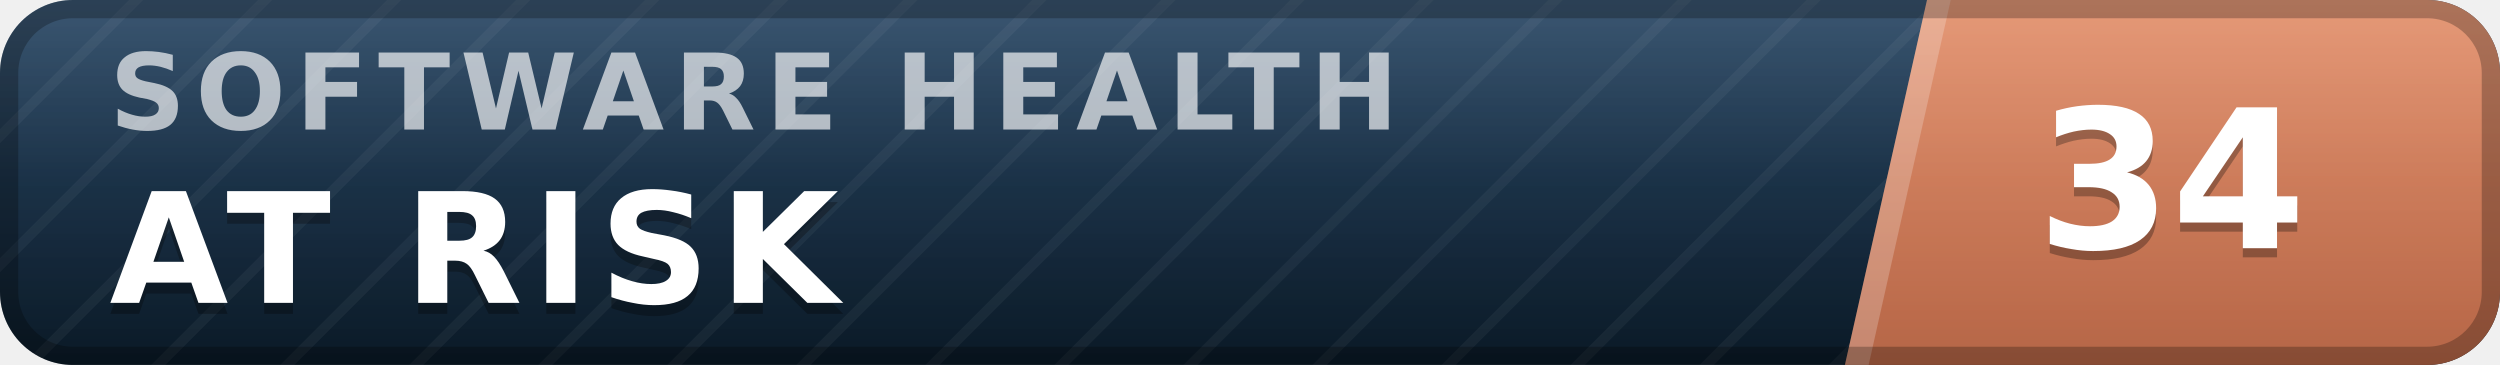
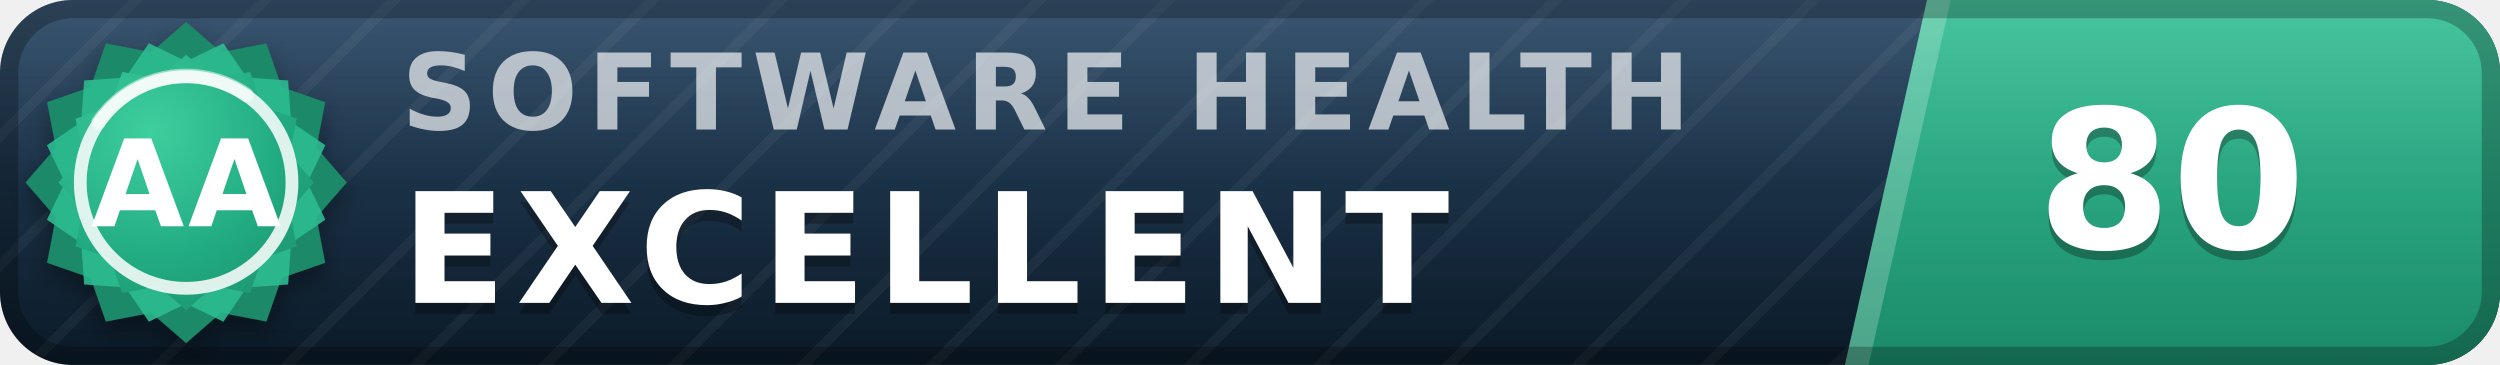
- <svg xmlns="http://www.w3.org/2000/svg" width="137" height="20" viewBox="0 0 137 20" role="img" aria-label="inspect.software software health index 34 of 100, at risk" font-family="Verdana,DejaVu Sans,Geneva,sans-serif">
+ <svg xmlns="http://www.w3.org/2000/svg" width="137" height="20" viewBox="0 0 137 20" role="img" aria-label="inspect.software software health index 80 of 100, excellent (grade AA)" font-family="Verdana,DejaVu Sans,Geneva,sans-serif">
  <defs>
    <linearGradient id="plate" x1="0" y1="0" x2="0" y2="1">
      <stop offset="0" stop-color="#1d3d5c" />
      <stop offset="1" stop-color="#0a1926" />
    </linearGradient>
    <linearGradient id="endplate" x1="0" y1="0" x2="0" y2="1">
-       <stop offset="0" stop-color="#e18a64" />
-       <stop offset="1" stop-color="#b56546" />
+       <stop offset="0" stop-color="#2cbc90" />
+       <stop offset="1" stop-color="#1a8a68" />
    </linearGradient>
    <linearGradient id="gloss" x1="0" y1="0" x2="0" y2="1">
      <stop offset="0" stop-color="#fff" stop-opacity=".13" />
      <stop offset=".5" stop-color="#fff" stop-opacity=".03" />
      <stop offset="1" stop-color="#fff" stop-opacity="0" />
    </linearGradient>
    <pattern id="guilloche" width="5" height="5" patternUnits="userSpaceOnUse" patternTransform="rotate(45)">
      <line x1="0" y1="0" x2="0" y2="5" stroke="#fff" stroke-opacity=".045" stroke-width="1.1" />
    </pattern>
    <clipPath id="rounded">
      <rect width="137" height="20" rx="4" />
    </clipPath>
+     <radialGradient id="sealFace" cx=".36" cy=".3" r=".95">
+       <stop offset="0" stop-color="#3ecf9e" />
+       <stop offset=".55" stop-color="#21aa81" />
+       <stop offset="1" stop-color="#1a8a68" />
+     </radialGradient>
+     <filter id="sealShadow" x="-40%" y="-40%" width="180%" height="180%">
+       <feDropShadow dx="0" dy="0.7" stdDeviation="0.7" flood-color="#000" flood-opacity="0.38" />
+     </filter>
  </defs>
  <g clip-path="url(#rounded)">
    <rect width="137" height="20" fill="url(#plate)" />
    <rect width="137" height="20" fill="url(#guilloche)" />
    <polygon points="105.6,0 137,0 137,20 101.1,20" fill="url(#endplate)" />
    <polygon points="105.6,0 106.9,0 102.4,20 101.1,20" fill="#fff" fill-opacity=".22" />
-     <text x="6.0" y="7.1" font-size="5.8" letter-spacing="0.55" fill="#fff" fill-opacity=".66" font-weight="bold" textLength="76.3" lengthAdjust="spacing">SOFTWARE HEALTH</text>
-     <text x="6.0" y="17.2" font-size="8.4" fill="#000" fill-opacity=".3" font-weight="bold" letter-spacing="0.55" textLength="43.3" lengthAdjust="spacing">AT RISK</text>
-     <text x="6.0" y="16.6" font-size="8.4" fill="#fff" font-weight="bold" letter-spacing="0.55" textLength="43.3" lengthAdjust="spacing">AT RISK</text>
-     <text x="119.0" y="14.1" font-size="10.6" fill="#000" fill-opacity=".3" font-weight="bold" text-anchor="middle">34</text>
-     <text x="119.0" y="13.6" font-size="10.6" fill="#fff" font-weight="bold" text-anchor="middle">34</text>
+     <text x="22.0" y="7.1" font-size="5.8" letter-spacing="0.55" fill="#fff" fill-opacity=".66" font-weight="bold" textLength="76.3" lengthAdjust="spacing">SOFTWARE HEALTH</text>
+     <text x="22.0" y="17.2" font-size="8.4" fill="#000" fill-opacity=".3" font-weight="bold" letter-spacing="0.55" textLength="65.1" lengthAdjust="spacing">EXCELLENT</text>
+     <text x="22.0" y="16.6" font-size="8.4" fill="#fff" font-weight="bold" letter-spacing="0.55" textLength="65.1" lengthAdjust="spacing">EXCELLENT</text>
+     <text x="119.0" y="14.1" font-size="10.6" fill="#000" fill-opacity=".3" font-weight="bold" text-anchor="middle">80</text>
+     <text x="119.0" y="13.6" font-size="10.6" fill="#fff" font-weight="bold" text-anchor="middle">80</text>
    <rect width="137" height="20" fill="url(#gloss)" />
  </g>
  <rect x=".5" y=".5" width="136" height="19" rx="3.5" fill="none" stroke="#000" stroke-opacity=".25" />
+   <g filter="url(#sealShadow)">
+     <path d="M10.20 1.20 L12.11 2.86 L14.60 2.38 L15.43 4.77 L17.82 5.60 L17.34 8.09 L19.00 10.00 L17.34 11.91 L17.82 14.40 L15.43 15.23 L14.60 17.62 L12.11 17.14 L10.20 18.80 L8.29 17.14 L5.80 17.62 L4.97 15.23 L2.58 14.40 L3.06 11.91 L1.40 10.00 L3.06 8.09 L2.58 5.60 L4.97 4.77 L5.80 2.38 L8.29 2.86 L10.20 1.20 Z" fill="#1a8a68" />
+   </g>
+   <path d="M12.24 2.37 L13.52 4.25 L15.79 4.41 L15.95 6.68 L17.83 7.96 L16.84 10.00 L17.83 12.04 L15.95 13.32 L15.79 15.59 L13.52 15.75 L12.24 17.63 L10.20 16.64 L8.16 17.63 L6.88 15.75 L4.61 15.59 L4.45 13.32 L2.57 12.04 L3.56 10.00 L2.57 7.96 L4.45 6.68 L4.61 4.41 L6.88 4.25 L8.16 2.37 L10.20 3.36 L12.24 2.37 Z" fill="#2cbc90" fill-opacity=".9" />
+   <path d="M10.20 3.00 L11.72 4.32 L13.70 3.94 L14.36 5.84 L16.26 6.50 L15.88 8.48 L17.20 10.00 L15.88 11.52 L16.26 13.50 L14.36 14.16 L13.70 16.06 L11.72 15.68 L10.20 17.00 L8.68 15.68 L6.70 16.06 L6.04 14.16 L4.14 13.50 L4.52 11.52 L3.20 10.00 L4.52 8.48 L4.14 6.50 L6.04 5.84 L6.70 3.94 L8.68 4.32 L10.20 3.00 Z" fill="url(#sealFace)" />
+   <circle cx="10.2" cy="10.0" r="5.8" fill="none" stroke="#fff" stroke-opacity=".85" stroke-width=".7" />
+   <path d="M5.4 6.7 A5.8 5.8 0 0 1 13.5 5.2" stroke="#fff" stroke-opacity=".5" stroke-width=".8" fill="none" stroke-linecap="round" />
+   <text x="10.2" y="12.4" font-size="6.6" fill="#fff" font-weight="bold" text-anchor="middle" letter-spacing=".2">AA</text>
</svg>
